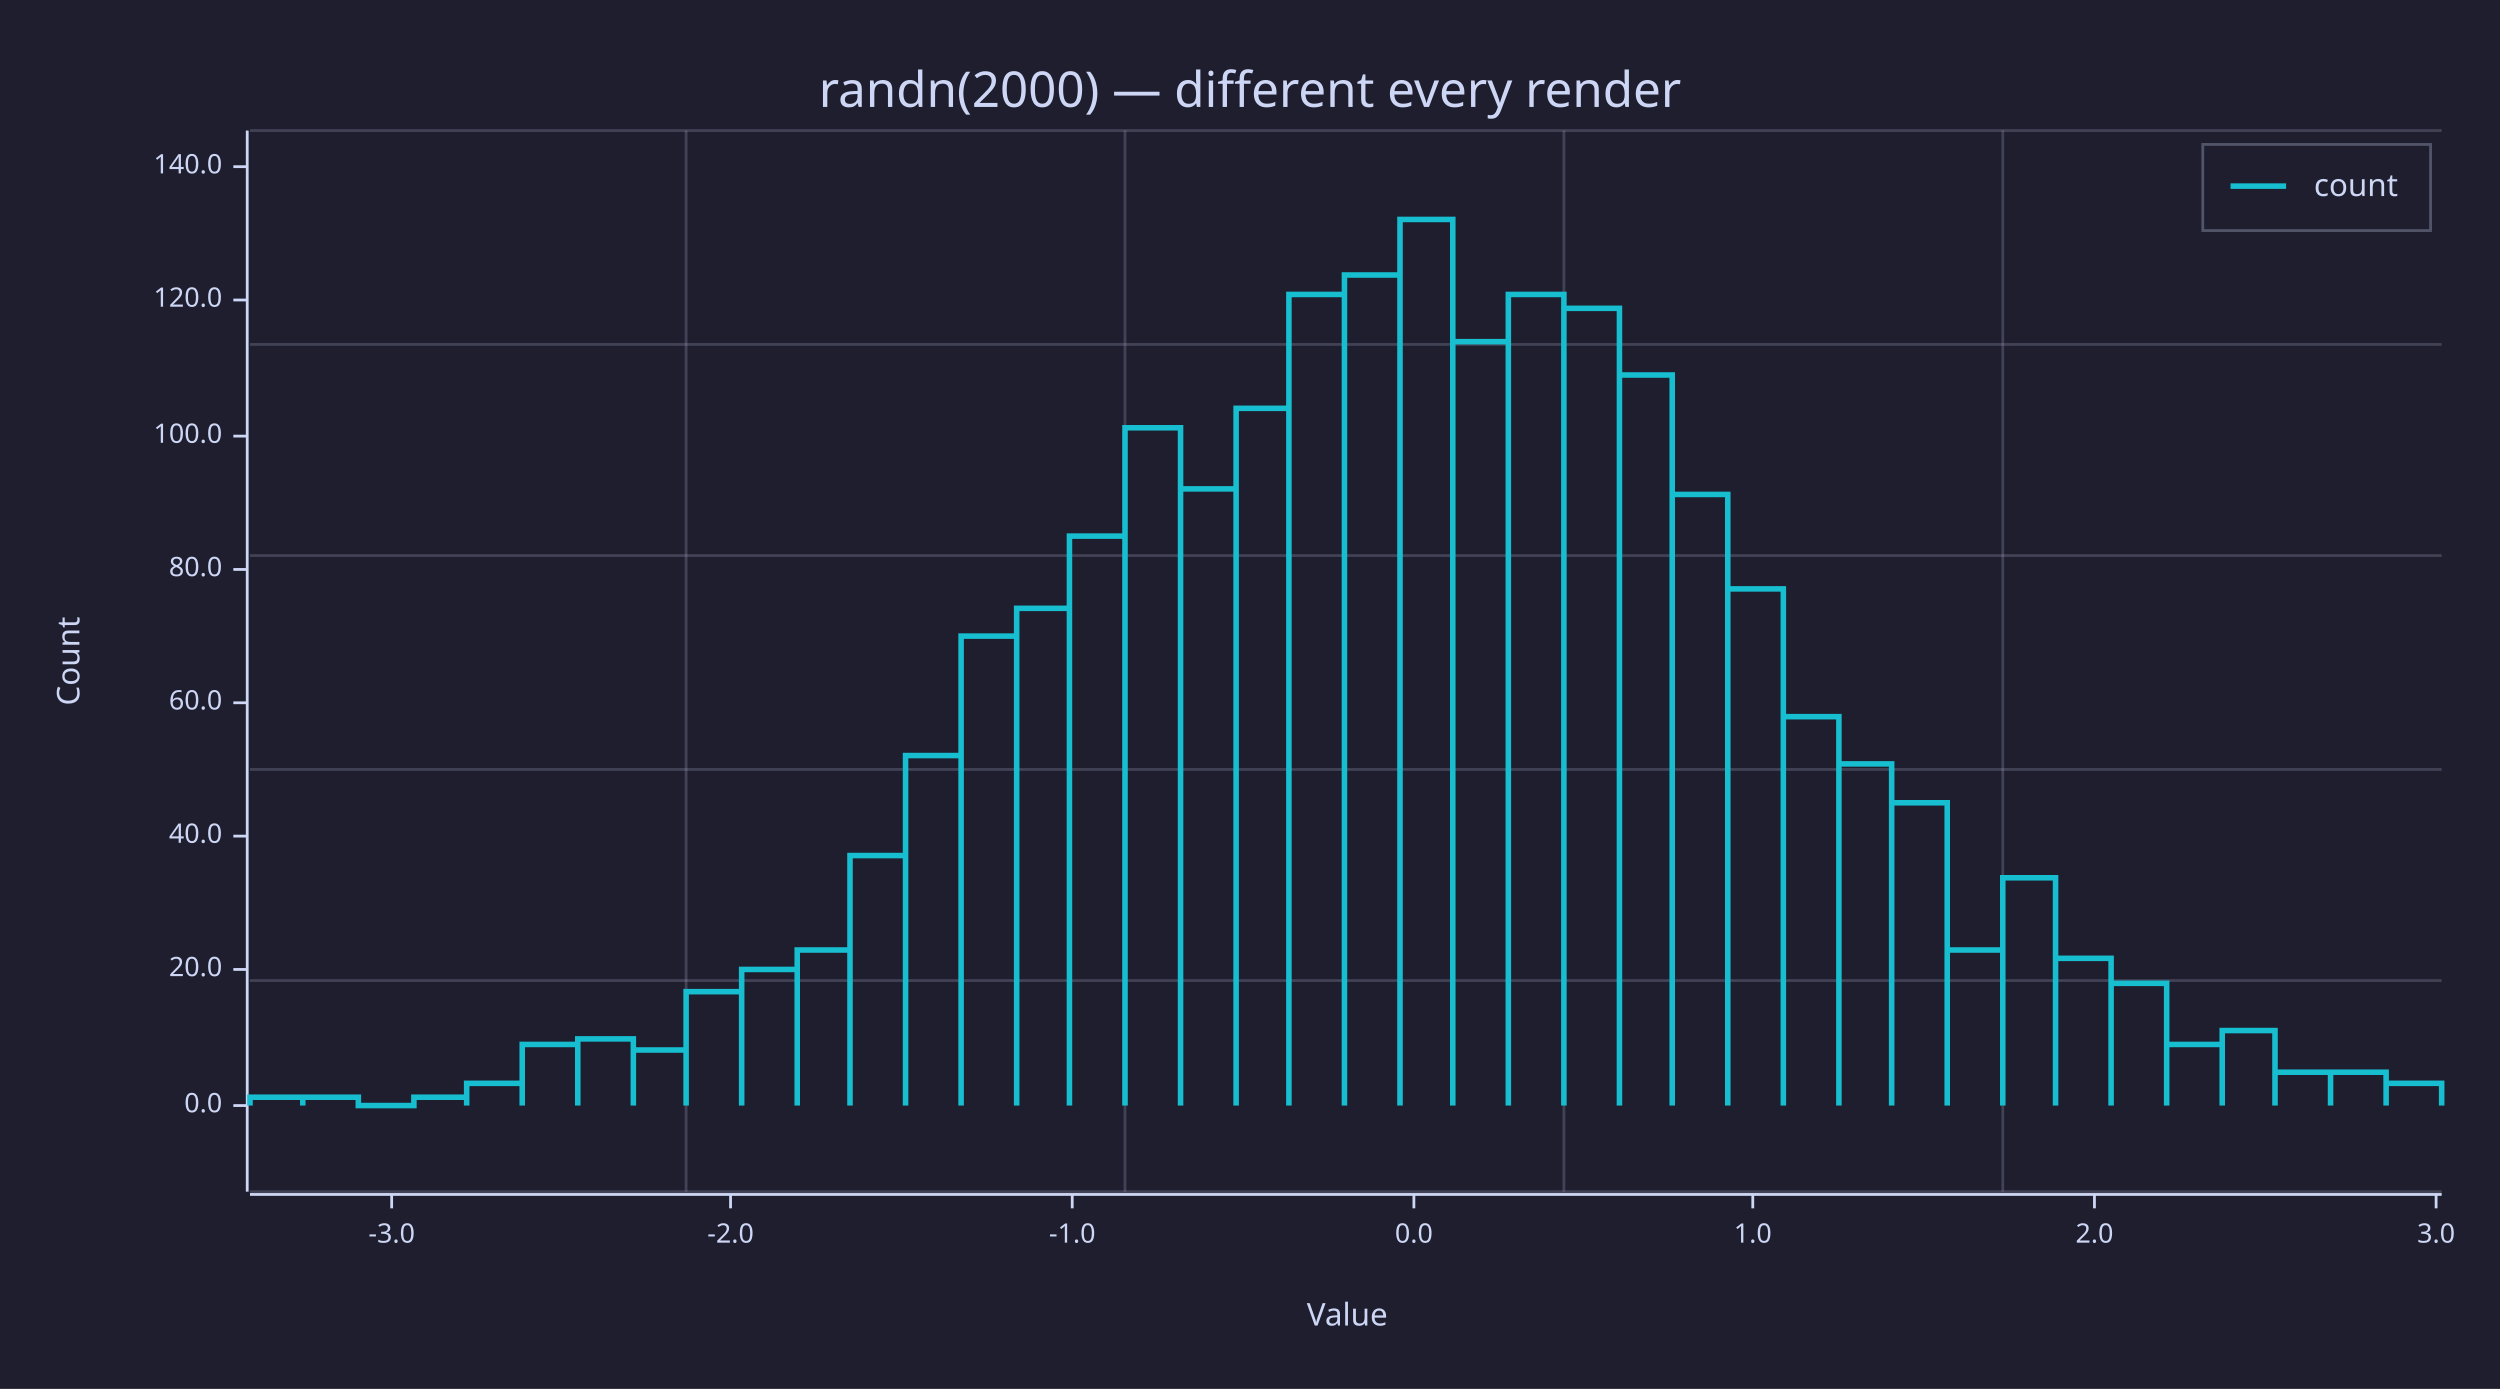
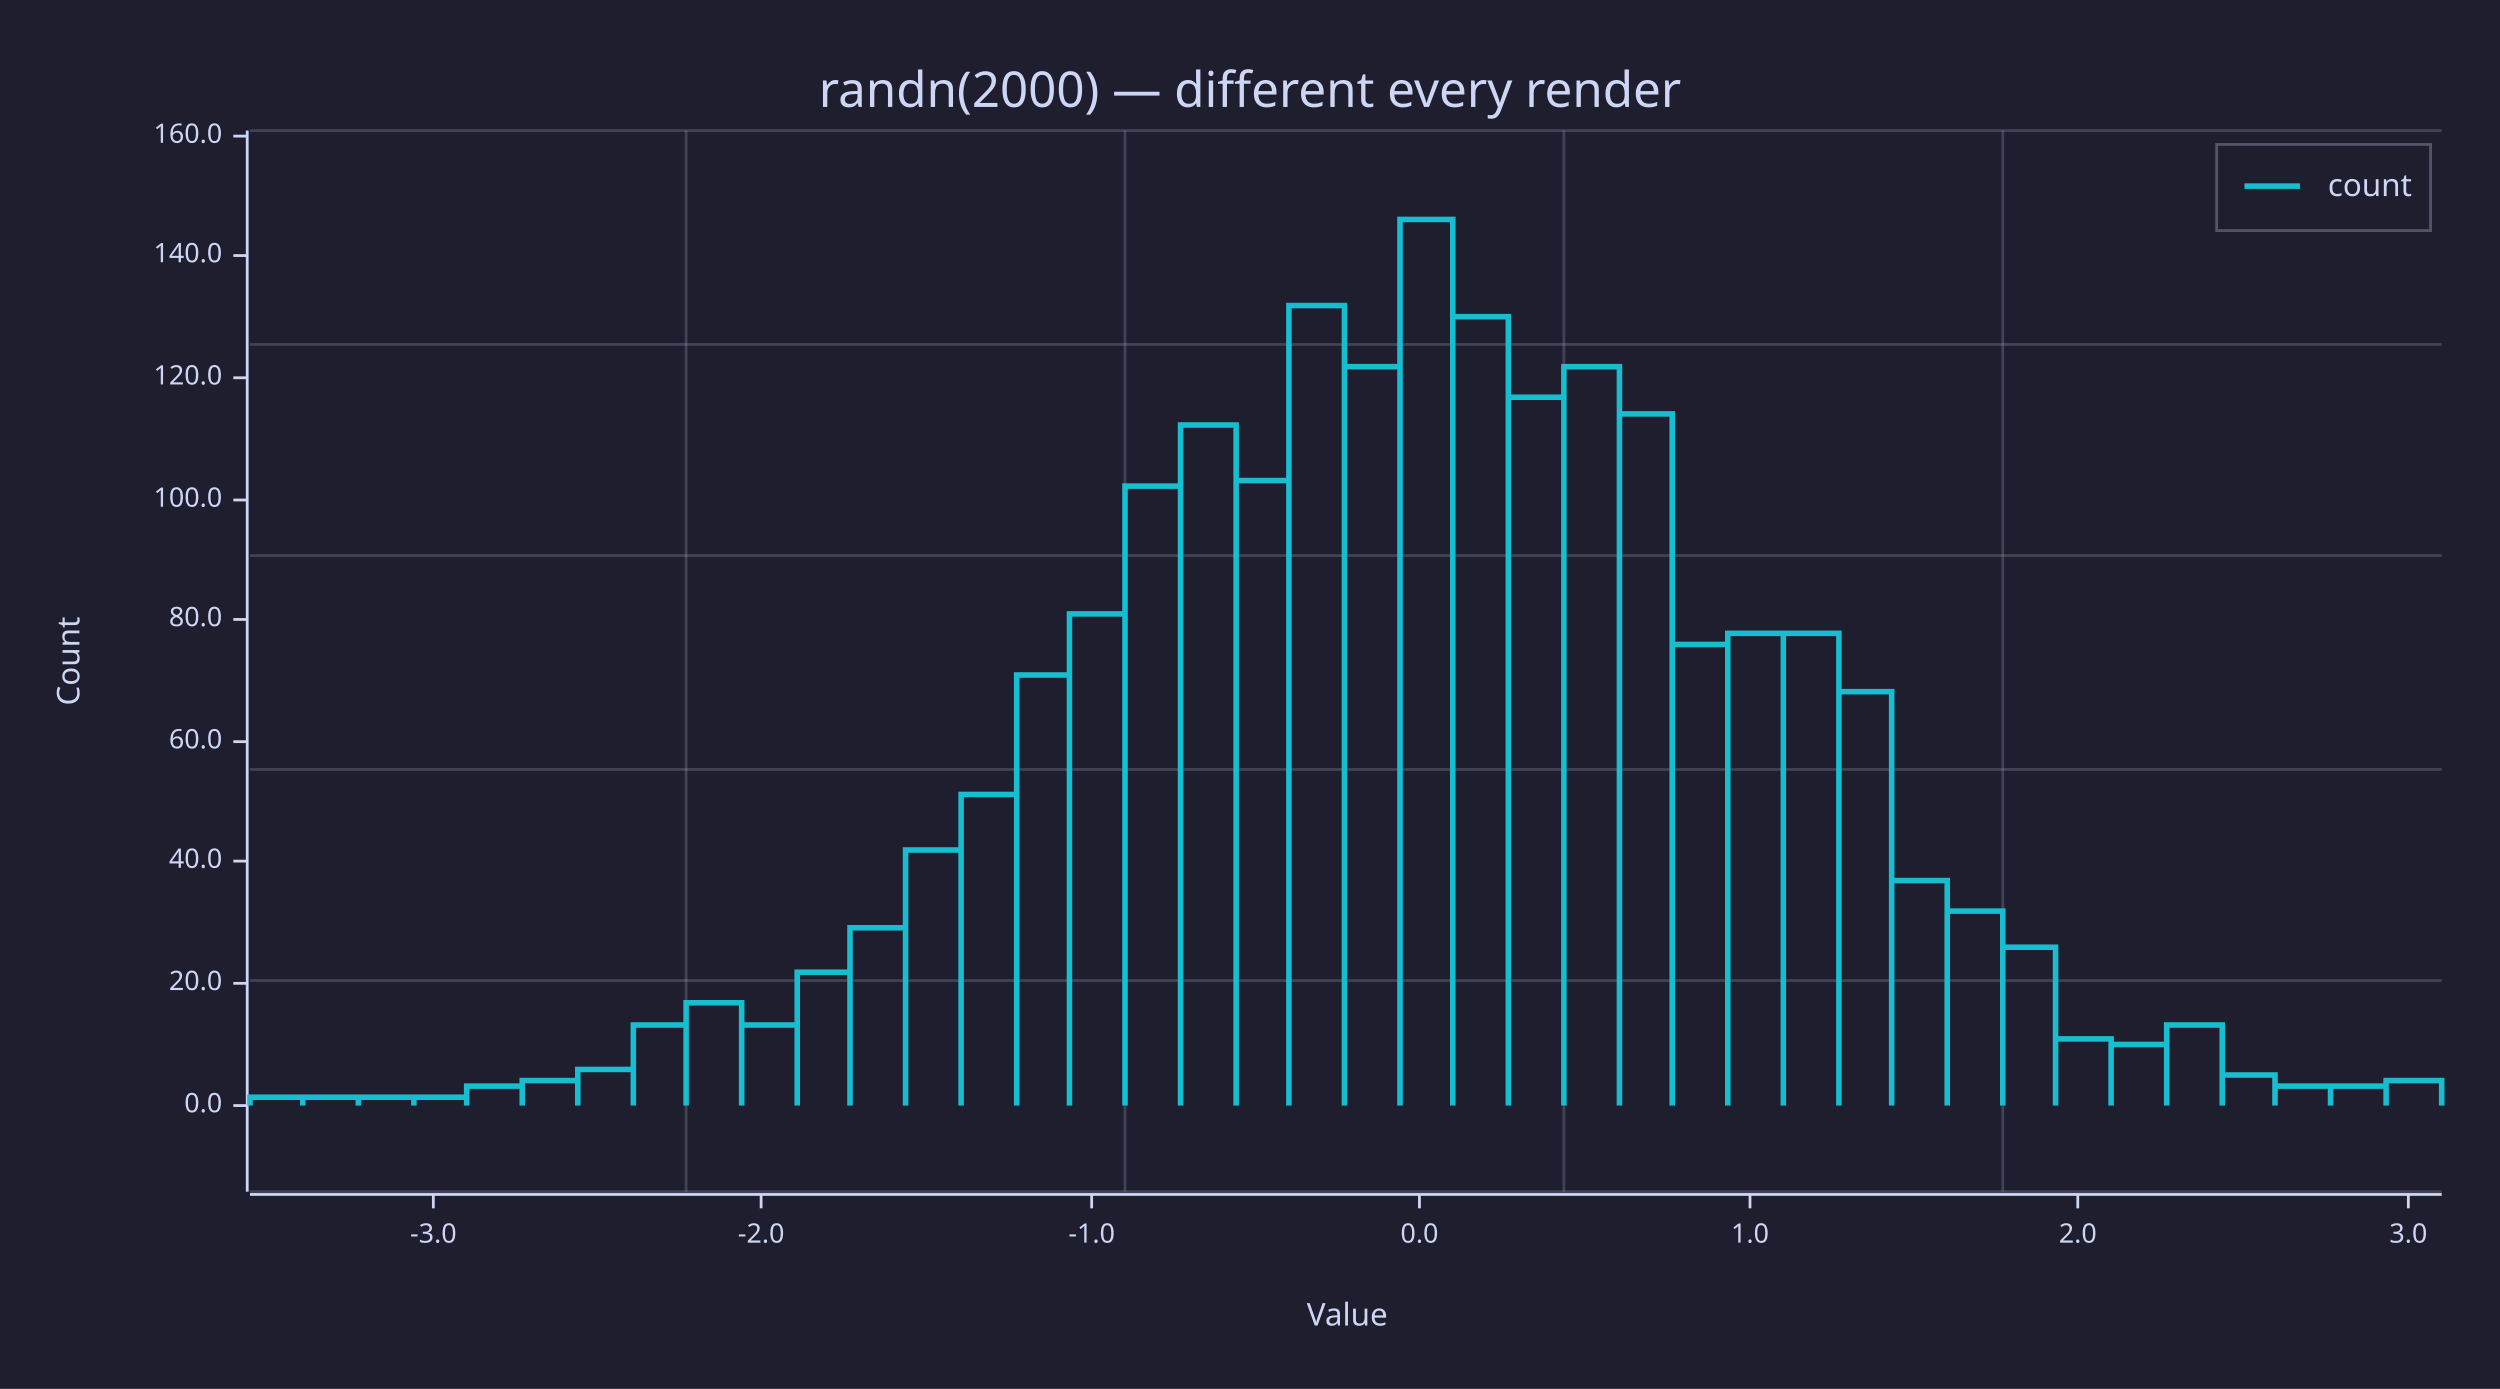
<svg xmlns="http://www.w3.org/2000/svg" width="900" height="500" viewBox="0 0 900 500">
  <rect x="0" y="0" width="900" height="500" opacity="1" fill="#1E1E2E" stroke="none" />
  <text x="450" y="25" dy="0.76em" text-anchor="middle" font-family="sans-serif" font-size="17.742" opacity="1" fill="#CDD6F4">
randn(2000) — different every render
</text>
  <text x="20" y="238" dy="0.76em" text-anchor="middle" font-family="sans-serif" font-size="11.29" opacity="1" fill="#CDD6F4" transform="rotate(270, 20, 238)">
Count
</text>
  <text x="485" y="480" dy="-0.5ex" text-anchor="middle" font-family="sans-serif" font-size="11.29" opacity="1" fill="#CDD6F4">
Value
</text>
  <polyline fill="none" opacity="1" stroke="#CDD6F4" stroke-width="1" points="89,47 89,429 " />
  <text x="80" y="398" dy="0.5ex" text-anchor="end" font-family="sans-serif" font-size="9.677" opacity="1" fill="#CDD6F4">
0.0
</text>
  <polyline fill="none" opacity="1" stroke="#CDD6F4" stroke-width="1" points="84,398 89,398 " />
-   <text x="80" y="349" dy="0.5ex" text-anchor="end" font-family="sans-serif" font-size="9.677" opacity="1" fill="#CDD6F4">
+   <text x="80" y="354" dy="0.5ex" text-anchor="end" font-family="sans-serif" font-size="9.677" opacity="1" fill="#CDD6F4">
20.0
</text>
-   <polyline fill="none" opacity="1" stroke="#CDD6F4" stroke-width="1" points="84,349 89,349 " />
-   <text x="80" y="301" dy="0.5ex" text-anchor="end" font-family="sans-serif" font-size="9.677" opacity="1" fill="#CDD6F4">
+   <polyline fill="none" opacity="1" stroke="#CDD6F4" stroke-width="1" points="84,354 89,354 " />
+   <text x="80" y="310" dy="0.5ex" text-anchor="end" font-family="sans-serif" font-size="9.677" opacity="1" fill="#CDD6F4">
40.0
</text>
-   <polyline fill="none" opacity="1" stroke="#CDD6F4" stroke-width="1" points="84,301 89,301 " />
-   <text x="80" y="253" dy="0.5ex" text-anchor="end" font-family="sans-serif" font-size="9.677" opacity="1" fill="#CDD6F4">
+   <polyline fill="none" opacity="1" stroke="#CDD6F4" stroke-width="1" points="84,310 89,310 " />
+   <text x="80" y="267" dy="0.5ex" text-anchor="end" font-family="sans-serif" font-size="9.677" opacity="1" fill="#CDD6F4">
60.0
</text>
-   <polyline fill="none" opacity="1" stroke="#CDD6F4" stroke-width="1" points="84,253 89,253 " />
-   <text x="80" y="205" dy="0.5ex" text-anchor="end" font-family="sans-serif" font-size="9.677" opacity="1" fill="#CDD6F4">
+   <polyline fill="none" opacity="1" stroke="#CDD6F4" stroke-width="1" points="84,267 89,267 " />
+   <text x="80" y="223" dy="0.5ex" text-anchor="end" font-family="sans-serif" font-size="9.677" opacity="1" fill="#CDD6F4">
80.0
</text>
-   <polyline fill="none" opacity="1" stroke="#CDD6F4" stroke-width="1" points="84,205 89,205 " />
-   <text x="80" y="157" dy="0.5ex" text-anchor="end" font-family="sans-serif" font-size="9.677" opacity="1" fill="#CDD6F4">
+   <polyline fill="none" opacity="1" stroke="#CDD6F4" stroke-width="1" points="84,223 89,223 " />
+   <text x="80" y="180" dy="0.5ex" text-anchor="end" font-family="sans-serif" font-size="9.677" opacity="1" fill="#CDD6F4">
100.0
</text>
-   <polyline fill="none" opacity="1" stroke="#CDD6F4" stroke-width="1" points="84,157 89,157 " />
-   <text x="80" y="108" dy="0.5ex" text-anchor="end" font-family="sans-serif" font-size="9.677" opacity="1" fill="#CDD6F4">
+   <polyline fill="none" opacity="1" stroke="#CDD6F4" stroke-width="1" points="84,180 89,180 " />
+   <text x="80" y="136" dy="0.5ex" text-anchor="end" font-family="sans-serif" font-size="9.677" opacity="1" fill="#CDD6F4">
120.0
</text>
-   <polyline fill="none" opacity="1" stroke="#CDD6F4" stroke-width="1" points="84,108 89,108 " />
-   <text x="80" y="60" dy="0.5ex" text-anchor="end" font-family="sans-serif" font-size="9.677" opacity="1" fill="#CDD6F4">
+   <polyline fill="none" opacity="1" stroke="#CDD6F4" stroke-width="1" points="84,136 89,136 " />
+   <text x="80" y="92" dy="0.5ex" text-anchor="end" font-family="sans-serif" font-size="9.677" opacity="1" fill="#CDD6F4">
140.0
</text>
-   <polyline fill="none" opacity="1" stroke="#CDD6F4" stroke-width="1" points="84,60 89,60 " />
+   <polyline fill="none" opacity="1" stroke="#CDD6F4" stroke-width="1" points="84,92 89,92 " />
+   <text x="80" y="49" dy="0.5ex" text-anchor="end" font-family="sans-serif" font-size="9.677" opacity="1" fill="#CDD6F4">
+ 160.0
+ </text>
+   <polyline fill="none" opacity="1" stroke="#CDD6F4" stroke-width="1" points="84,49 89,49 " />
  <polyline fill="none" opacity="1" stroke="#CDD6F4" stroke-width="1" points="90,430 879,430 " />
-   <text x="141" y="440" dy="0.76em" text-anchor="middle" font-family="sans-serif" font-size="9.677" opacity="1" fill="#CDD6F4">
+   <text x="156" y="440" dy="0.76em" text-anchor="middle" font-family="sans-serif" font-size="9.677" opacity="1" fill="#CDD6F4">
-3.0
</text>
-   <polyline fill="none" opacity="1" stroke="#CDD6F4" stroke-width="1" points="141,430 141,435 " />
-   <text x="263" y="440" dy="0.76em" text-anchor="middle" font-family="sans-serif" font-size="9.677" opacity="1" fill="#CDD6F4">
+   <polyline fill="none" opacity="1" stroke="#CDD6F4" stroke-width="1" points="156,430 156,435 " />
+   <text x="274" y="440" dy="0.76em" text-anchor="middle" font-family="sans-serif" font-size="9.677" opacity="1" fill="#CDD6F4">
-2.0
</text>
-   <polyline fill="none" opacity="1" stroke="#CDD6F4" stroke-width="1" points="263,430 263,435 " />
-   <text x="386" y="440" dy="0.76em" text-anchor="middle" font-family="sans-serif" font-size="9.677" opacity="1" fill="#CDD6F4">
+   <polyline fill="none" opacity="1" stroke="#CDD6F4" stroke-width="1" points="274,430 274,435 " />
+   <text x="393" y="440" dy="0.76em" text-anchor="middle" font-family="sans-serif" font-size="9.677" opacity="1" fill="#CDD6F4">
-1.0
</text>
-   <polyline fill="none" opacity="1" stroke="#CDD6F4" stroke-width="1" points="386,430 386,435 " />
-   <text x="509" y="440" dy="0.76em" text-anchor="middle" font-family="sans-serif" font-size="9.677" opacity="1" fill="#CDD6F4">
+   <polyline fill="none" opacity="1" stroke="#CDD6F4" stroke-width="1" points="393,430 393,435 " />
+   <text x="511" y="440" dy="0.76em" text-anchor="middle" font-family="sans-serif" font-size="9.677" opacity="1" fill="#CDD6F4">
0.0
</text>
-   <polyline fill="none" opacity="1" stroke="#CDD6F4" stroke-width="1" points="509,430 509,435 " />
-   <text x="631" y="440" dy="0.76em" text-anchor="middle" font-family="sans-serif" font-size="9.677" opacity="1" fill="#CDD6F4">
+   <polyline fill="none" opacity="1" stroke="#CDD6F4" stroke-width="1" points="511,430 511,435 " />
+   <text x="630" y="440" dy="0.76em" text-anchor="middle" font-family="sans-serif" font-size="9.677" opacity="1" fill="#CDD6F4">
1.0
</text>
-   <polyline fill="none" opacity="1" stroke="#CDD6F4" stroke-width="1" points="631,430 631,435 " />
-   <text x="754" y="440" dy="0.76em" text-anchor="middle" font-family="sans-serif" font-size="9.677" opacity="1" fill="#CDD6F4">
+   <polyline fill="none" opacity="1" stroke="#CDD6F4" stroke-width="1" points="630,430 630,435 " />
+   <text x="748" y="440" dy="0.76em" text-anchor="middle" font-family="sans-serif" font-size="9.677" opacity="1" fill="#CDD6F4">
2.0
</text>
-   <polyline fill="none" opacity="1" stroke="#CDD6F4" stroke-width="1" points="754,430 754,435 " />
-   <text x="877" y="440" dy="0.76em" text-anchor="middle" font-family="sans-serif" font-size="9.677" opacity="1" fill="#CDD6F4">
+   <polyline fill="none" opacity="1" stroke="#CDD6F4" stroke-width="1" points="748,430 748,435 " />
+   <text x="867" y="440" dy="0.76em" text-anchor="middle" font-family="sans-serif" font-size="9.677" opacity="1" fill="#CDD6F4">
3.0
</text>
-   <polyline fill="none" opacity="1" stroke="#CDD6F4" stroke-width="1" points="877,430 877,435 " />
+   <polyline fill="none" opacity="1" stroke="#CDD6F4" stroke-width="1" points="867,430 867,435 " />
  <polyline fill="none" opacity="0.3" stroke="#9696B4" stroke-width="1" points="90,429 879,429 " />
  <polyline fill="none" opacity="0.3" stroke="#9696B4" stroke-width="1" points="90,353 879,353 " />
  <polyline fill="none" opacity="0.3" stroke="#9696B4" stroke-width="1" points="90,277 879,277 " />
  <polyline fill="none" opacity="0.3" stroke="#9696B4" stroke-width="1" points="90,200 879,200 " />
  <polyline fill="none" opacity="0.3" stroke="#9696B4" stroke-width="1" points="90,124 879,124 " />
  <polyline fill="none" opacity="0.3" stroke="#9696B4" stroke-width="1" points="90,47 879,47 " />
  <polyline fill="none" opacity="0.3" stroke="#9696B4" stroke-width="1" points="247,429 247,47 " />
  <polyline fill="none" opacity="0.3" stroke="#9696B4" stroke-width="1" points="405,429 405,47 " />
  <polyline fill="none" opacity="0.3" stroke="#9696B4" stroke-width="1" points="563,429 563,47 " />
  <polyline fill="none" opacity="0.3" stroke="#9696B4" stroke-width="1" points="721,429 721,47 " />
-   <polyline fill="none" opacity="1" stroke="#17BECF" stroke-width="2" points="90,398 90,395 109,395 109,398 109,398 109,395 129,395 129,398 129,398 129,398 149,398 149,398 149,398 149,395 168,395 168,398 168,398 168,390 188,390 188,398 188,398 188,376 208,376 208,398 208,398 208,374 228,374 228,398 228,398 228,378 247,378 247,398 247,398 247,357 267,357 267,398 267,398 267,349 287,349 287,398 287,398 287,342 306,342 306,398 306,398 306,308 326,308 326,398 326,398 326,272 346,272 346,398 346,398 346,229 366,229 366,398 366,398 366,219 385,219 385,398 385,398 385,193 405,193 405,398 405,398 405,154 425,154 425,398 425,398 425,176 445,176 445,398 445,398 445,147 464,147 464,398 464,398 464,106 484,106 484,398 484,398 484,99 504,99 504,398 504,398 504,79 523,79 523,398 523,398 523,123 543,123 543,398 543,398 543,106 563,106 563,398 563,398 563,111 583,111 583,398 583,398 583,135 602,135 602,398 602,398 602,178 622,178 622,398 622,398 622,212 642,212 642,398 642,398 642,258 662,258 662,398 662,398 662,275 681,275 681,398 681,398 681,289 701,289 701,398 701,398 701,342 721,342 721,398 721,398 721,316 740,316 740,398 740,398 740,345 760,345 760,398 760,398 760,354 780,354 780,398 780,398 780,376 800,376 800,398 800,398 800,371 819,371 819,398 819,398 819,386 839,386 839,398 839,398 839,386 859,386 859,398 859,398 859,390 879,390 879,398 " />
-   <rect x="793" y="52" width="82" height="31" opacity="0.85" fill="#1E1E2E" stroke="none" />
-   <rect x="793" y="52" width="82" height="31" opacity="0.3" fill="none" stroke="#CDD6F4" />
-   <text x="833" y="62" dy="0.76em" text-anchor="start" font-family="sans-serif" font-size="11.29" opacity="1" fill="#CDD6F4">
+   <polyline fill="none" opacity="1" stroke="#17BECF" stroke-width="2" points="90,398 90,395 109,395 109,398 109,398 109,395 129,395 129,398 129,398 129,395 149,395 149,398 149,398 149,395 168,395 168,398 168,398 168,391 188,391 188,398 188,398 188,389 208,389 208,398 208,398 208,385 228,385 228,398 228,398 228,369 247,369 247,398 247,398 247,361 267,361 267,398 267,398 267,369 287,369 287,398 287,398 287,350 306,350 306,398 306,398 306,334 326,334 326,398 326,398 326,306 346,306 346,398 346,398 346,286 366,286 366,398 366,398 366,243 385,243 385,398 385,398 385,221 405,221 405,398 405,398 405,175 425,175 425,398 425,398 425,153 445,153 445,398 445,398 445,173 464,173 464,398 464,398 464,110 484,110 484,398 484,398 484,132 504,132 504,398 504,398 504,79 523,79 523,398 523,398 523,114 543,114 543,398 543,398 543,143 563,143 563,398 563,398 563,132 583,132 583,398 583,398 583,149 602,149 602,398 602,398 602,232 622,232 622,398 622,398 622,228 642,228 642,398 642,398 642,228 662,228 662,398 662,398 662,249 681,249 681,398 681,398 681,317 701,317 701,398 701,398 701,328 721,328 721,398 721,398 721,341 740,341 740,398 740,398 740,374 760,374 760,398 760,398 760,376 780,376 780,398 780,398 780,369 800,369 800,398 800,398 800,387 819,387 819,398 819,398 819,391 839,391 839,398 839,398 839,391 859,391 859,398 859,398 859,389 879,389 879,398 " />
+   <rect x="798" y="52" width="77" height="31" opacity="0.85" fill="#1E1E2E" stroke="none" />
+   <rect x="798" y="52" width="77" height="31" opacity="0.3" fill="none" stroke="#CDD6F4" />
+   <text x="838" y="62" dy="0.76em" text-anchor="start" font-family="sans-serif" font-size="11.29" opacity="1" fill="#CDD6F4">
count
</text>
-   <polyline fill="none" opacity="1" stroke="#17BECF" stroke-width="2" points="803,67 823,67 " />
+   <polyline fill="none" opacity="1" stroke="#17BECF" stroke-width="2" points="808,67 828,67 " />
</svg>
